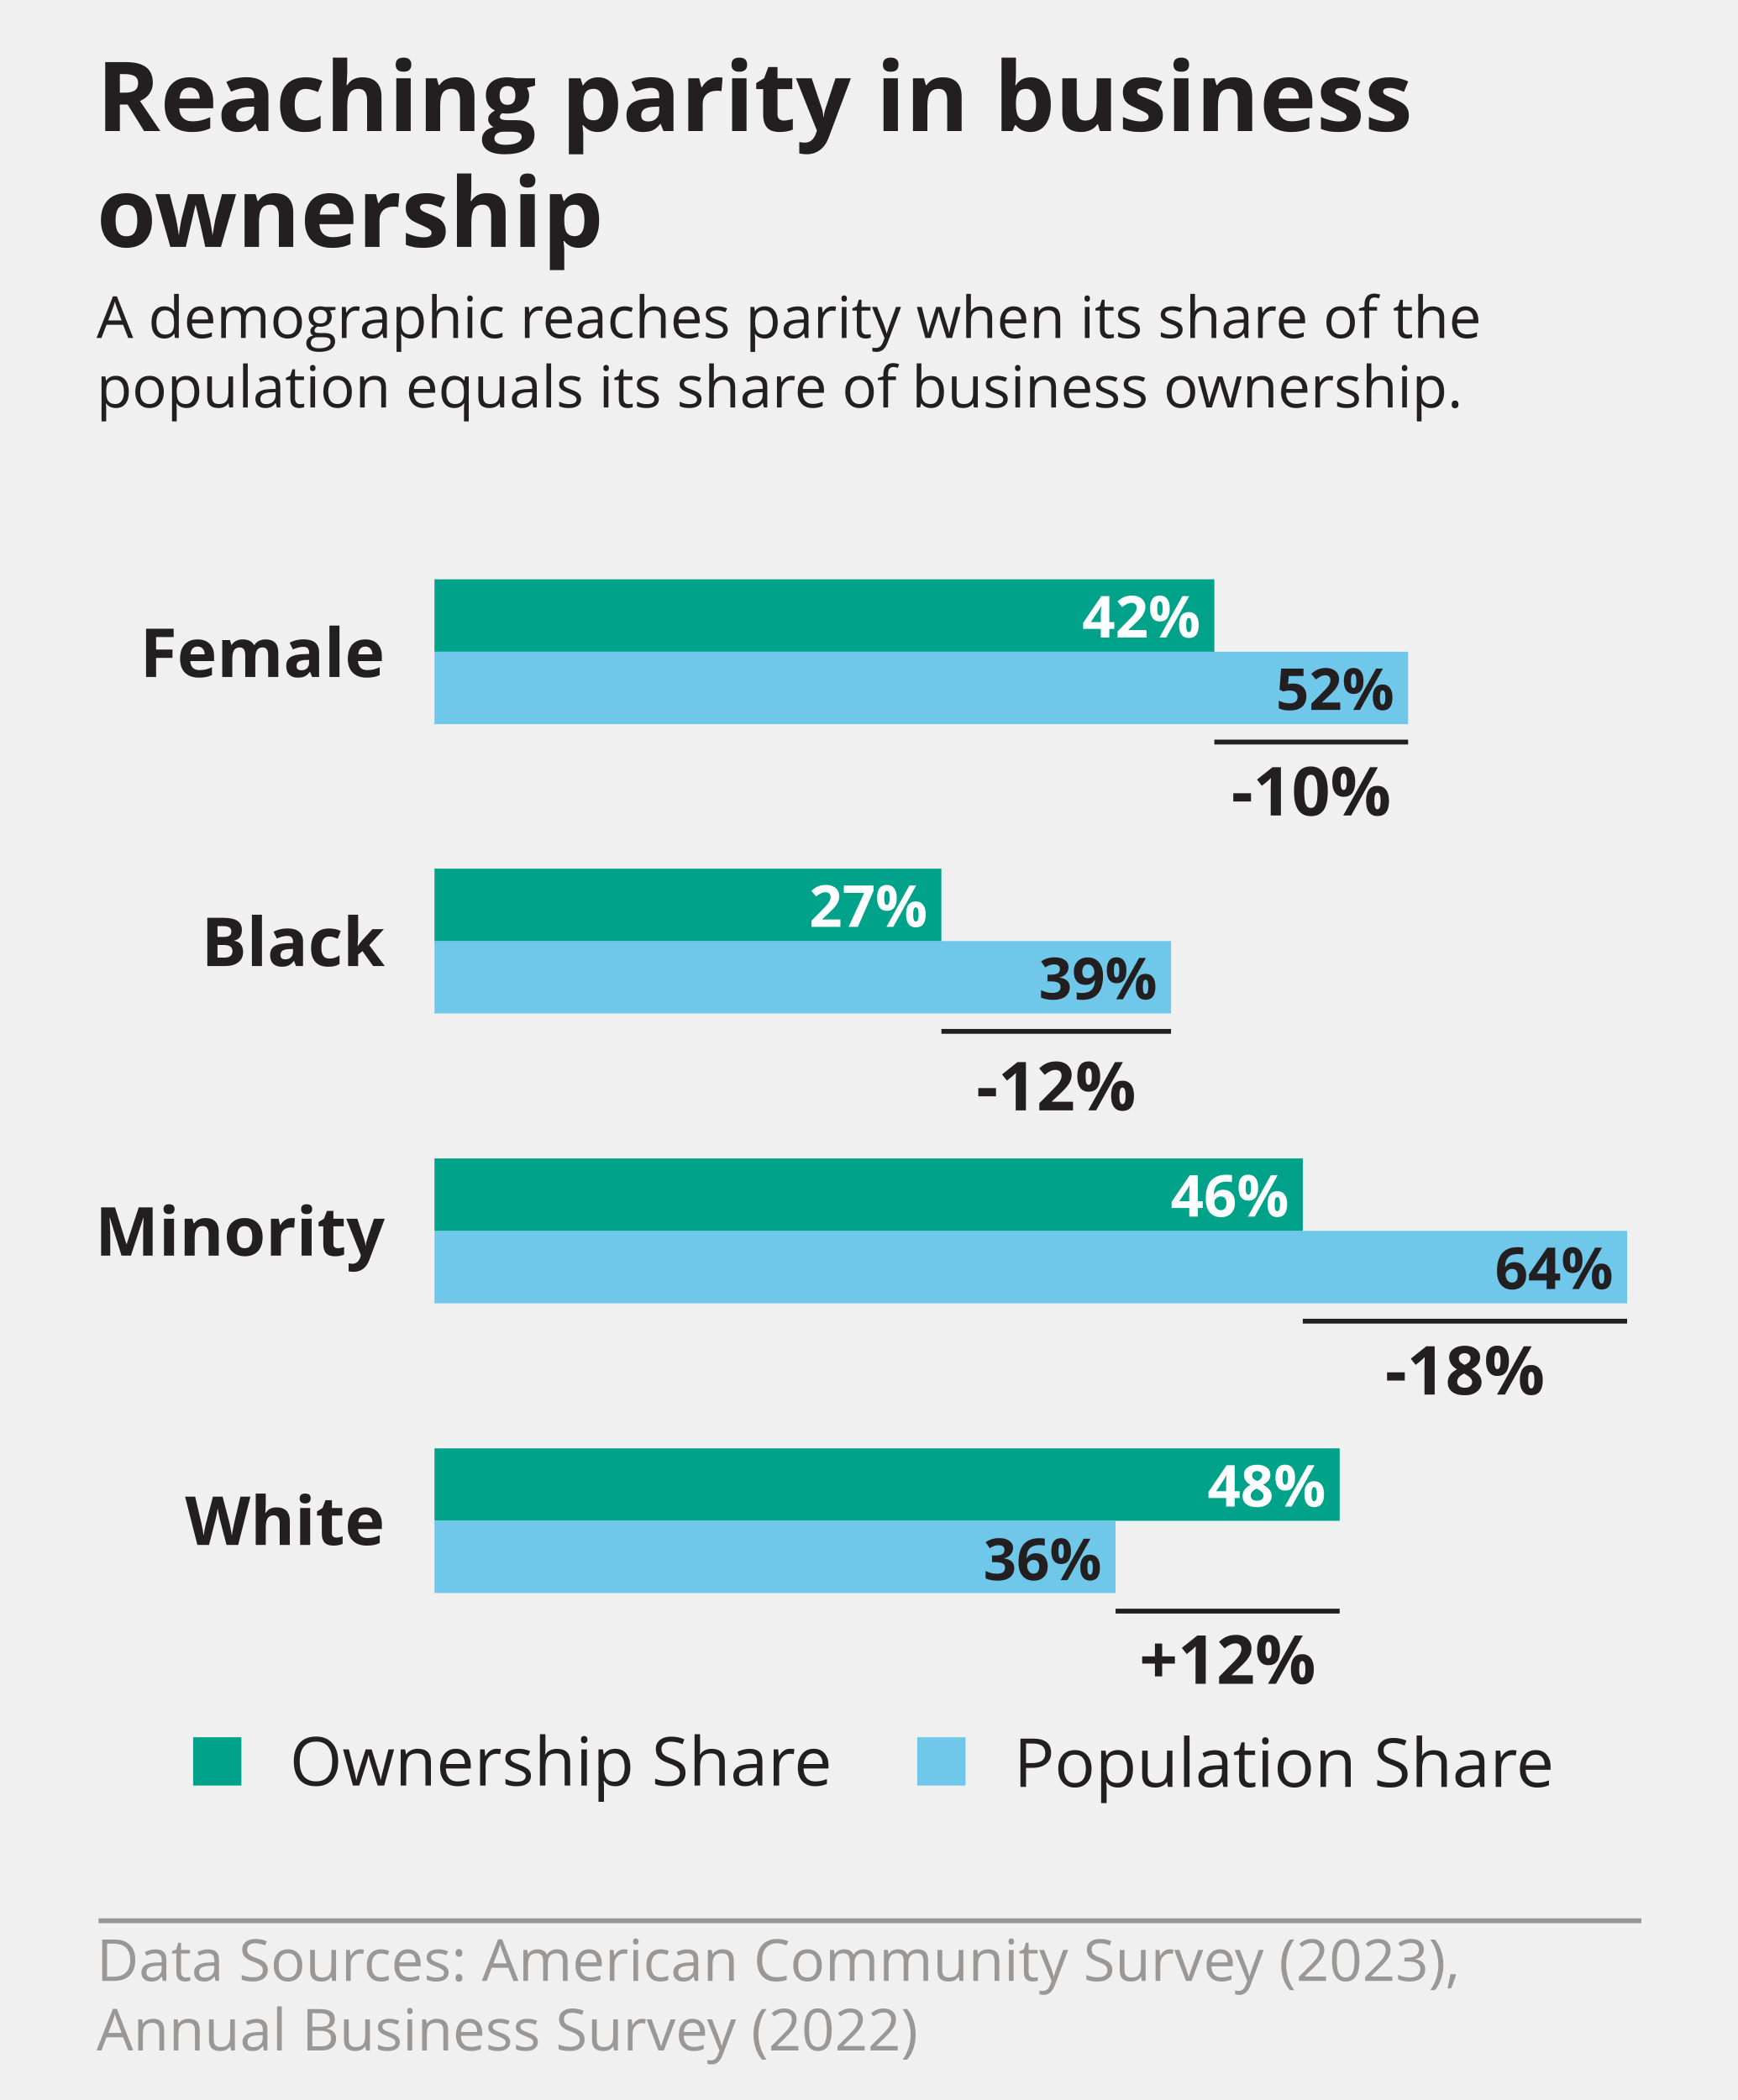
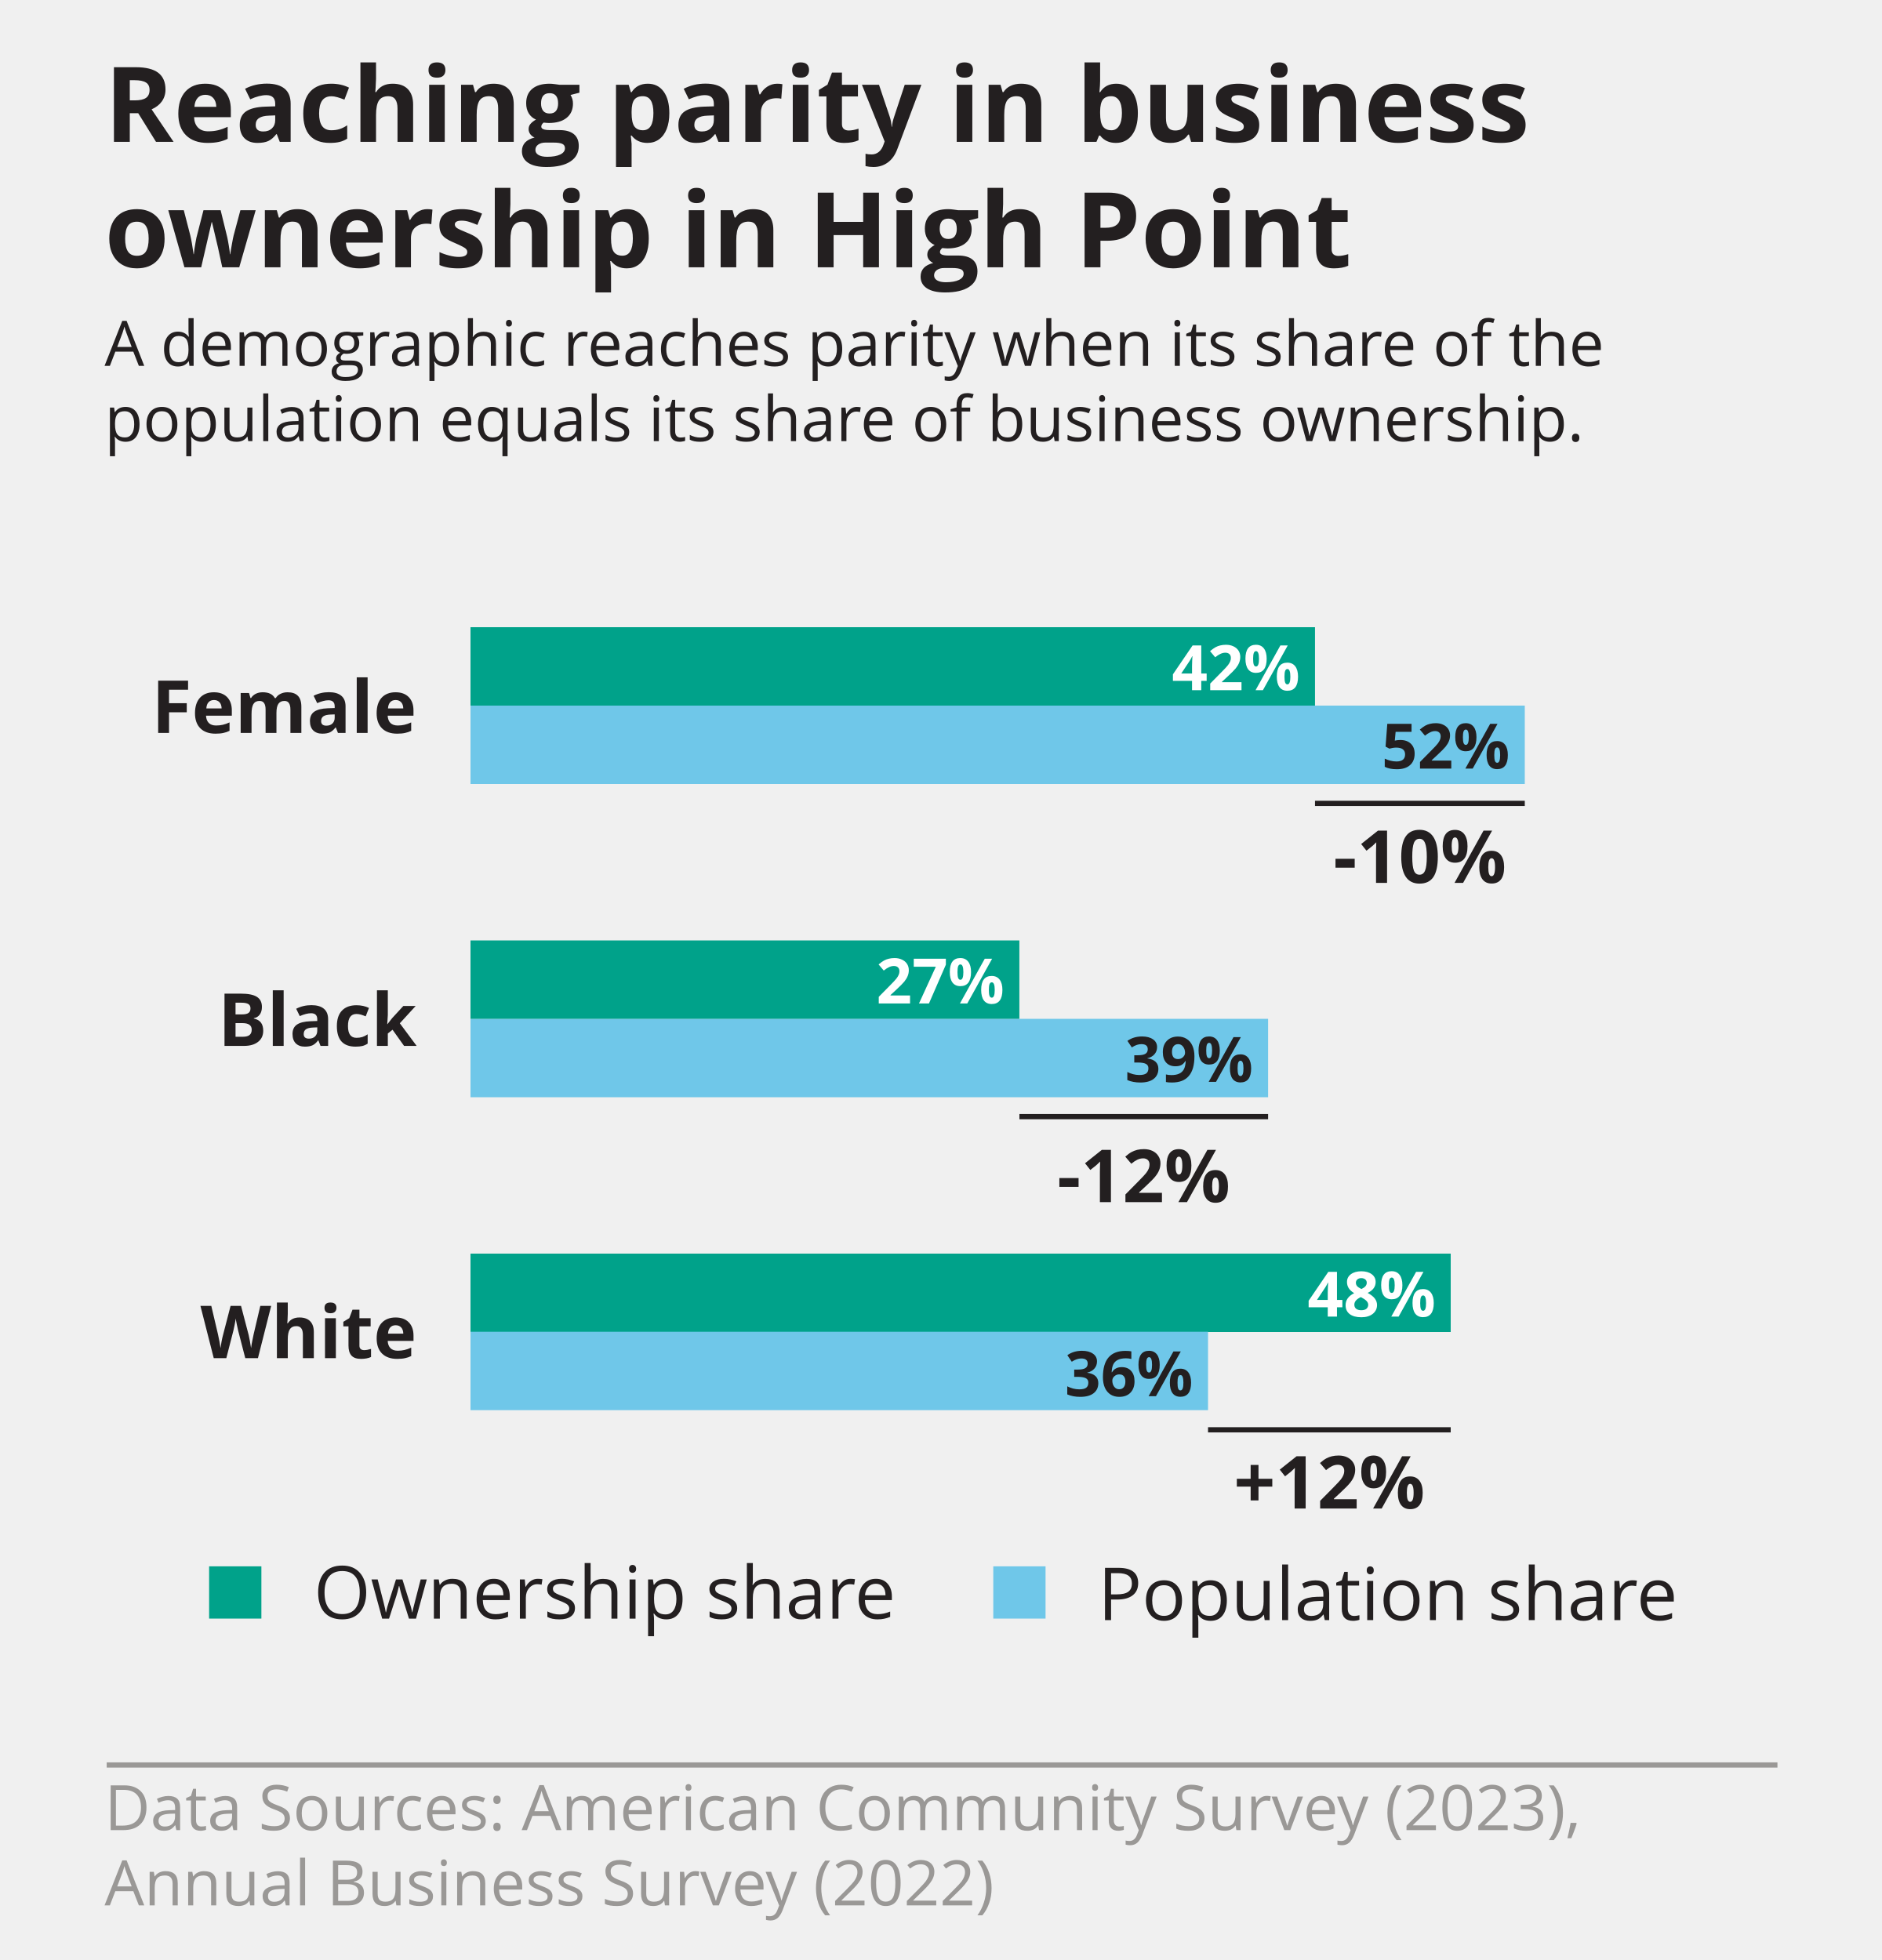
- <svg xmlns="http://www.w3.org/2000/svg" id="Layer_1" data-name="Layer 1" viewBox="0 0 360 435">
+ <svg xmlns="http://www.w3.org/2000/svg" id="Layer_1" data-name="Layer 1" viewBox="0 0 360 375">
  <defs>
    <style>
      .cls-1 {
        fill: #fff;
      }

      .cls-1, .cls-2, .cls-3, .cls-4 {
        font-family: OpenSans-Bold, 'Open Sans';
        font-weight: 700;
      }

      .cls-1, .cls-2, .cls-5, .cls-6 {
        font-size: 12px;
      }

      .cls-7 {
        stroke: #231f20;
      }

      .cls-7, .cls-8 {
        fill: none;
        stroke-miterlimit: 10;
      }

      .cls-9 {
        fill: #6fc7e9;
      }

      .cls-2, .cls-3, .cls-4, .cls-6, .cls-10 {
        fill: #231f20;
      }

      .cls-3, .cls-10 {
        font-size: 14px;
      }

      .cls-5 {
        fill: #9a9896;
      }

      .cls-5, .cls-6, .cls-10 {
        font-family: OpenSans, 'Open Sans';
      }

      .cls-11 {
        fill: #00a28a;
      }

      .cls-4 {
        font-size: 20px;
      }

      .cls-8 {
        stroke: #9a9896;
      }
    </style>
  </defs>
  <text class="cls-4" transform="translate(20 27.14)">
    <tspan x="0" y="0">Reaching parity in business </tspan>
-     <tspan x="0" y="24">ownership</tspan>
+     <tspan x="0" y="24">ownership in High Point</tspan>
  </text>
  <text class="cls-6" transform="translate(20 70)">
    <tspan x="0" y="0">A demographic reaches parity when its share of the </tspan>
    <tspan x="0" y="14.4">population equals its share of business ownership.</tspan>
  </text>
-   <text class="cls-3" transform="translate(38.34 320.02)">
+   <text class="cls-3" transform="translate(38.34 259.85)">
    <tspan x="0" y="0">White</tspan>
  </text>
-   <rect class="cls-11" x="90" y="300.02" width="187.5" height="15" />
-   <rect class="cls-9" x="90" y="314.98" width="141.08" height="15" />
-   <text class="cls-2" transform="translate(203.7 327.3)">
+   <rect class="cls-11" x="90" y="239.85" width="187.5" height="15" />
+   <rect class="cls-9" x="90" y="254.8" width="141.08" height="15" />
+   <text class="cls-2" transform="translate(203.7 267.13)">
    <tspan x="0" y="0">36%</tspan>
  </text>
-   <text class="cls-1" transform="translate(250.12 312.08)">
+   <text class="cls-1" transform="translate(250.12 251.9)">
    <tspan x="0" y="0">48%</tspan>
  </text>
  <text class="cls-3" transform="translate(28.99 140.23)">
    <tspan x="0" y="0">Female</tspan>
  </text>
  <text class="cls-3" transform="translate(41.68 200.11)">
    <tspan x="0" y="0">Black</tspan>
  </text>
-   <text class="cls-3" transform="translate(19.68 260.09)">
-     <tspan x="0" y="0">Minority</tspan>
-   </text>
  <rect class="cls-9" x="90" y="135" width="201.67" height="15" />
  <rect class="cls-9" x="90" y="194.93" width="152.57" height="15" />
-   <rect class="cls-9" x="90" y="254.96" width="247.04" height="15" />
-   <rect class="cls-11" x="90" y="239.96" width="179.86" height="15" />
  <rect class="cls-11" x="90" y="120" width="161.54" height="15" />
  <text class="cls-1" transform="translate(224.16 132.05)">
    <tspan x="0" y="0">42%</tspan>
  </text>
  <text class="cls-2" transform="translate(264.29 147.05)">
    <tspan x="0" y="0">52%</tspan>
  </text>
  <rect class="cls-11" x="90" y="179.93" width="104.99" height="15" />
  <text class="cls-1" transform="translate(167.61 191.99)">
    <tspan x="0" y="0">27%</tspan>
  </text>
  <text class="cls-2" transform="translate(215.19 206.99)">
    <tspan x="0" y="0">39%</tspan>
  </text>
-   <text class="cls-1" transform="translate(242.48 252.01)">
-     <tspan x="0" y="0">46%</tspan>
+   <text class="cls-10" transform="translate(60 309.69)">
+     <tspan x="0" y="0">Ownership share</tspan>
  </text>
-   <text class="cls-2" transform="translate(309.66 267.01)">
-     <tspan x="0" y="0">64%</tspan>
+   <text class="cls-10" transform="translate(210 309.97)">
+     <tspan x="0" y="0">Population share</tspan>
  </text>
-   <text class="cls-10" transform="translate(60 369.87)">
-     <tspan x="0" y="0">Ownership Share</tspan>
-   </text>
-   <text class="cls-10" transform="translate(210 370.14)">
-     <tspan x="0" y="0">Population Share</tspan>
-   </text>
-   <rect class="cls-11" x="40" y="359.86" width="10" height="10" />
-   <rect class="cls-9" x="190" y="359.86" width="10" height="10" />
+   <rect class="cls-11" x="40" y="299.68" width="10" height="10" />
+   <rect class="cls-9" x="190" y="299.68" width="10" height="10" />
  <g>
-     <text class="cls-5" transform="translate(20 410.33)">
+     <text class="cls-5" transform="translate(20 350.15)">
      <tspan x="0" y="0">Data Sources: American Community Survey (2023), </tspan>
      <tspan x="0" y="14.4">Annual Business Survey (2022) </tspan>
    </text>
-     <line class="cls-8" x1="20.41" y1="397.87" x2="340" y2="397.87" />
+     <line class="cls-8" x1="20.41" y1="337.69" x2="340" y2="337.69" />
  </g>
  <text class="cls-3" transform="translate(255.04 168.92)">
    <tspan x="0" y="0">-10%</tspan>
  </text>
  <line class="cls-7" x1="251.54" y1="153.71" x2="291.67" y2="153.71" />
  <text class="cls-3" transform="translate(202.22 230)">
    <tspan x="0" y="0">-12%</tspan>
  </text>
  <line class="cls-7" x1="195" y1="213.64" x2="242.57" y2="213.64" />
-   <text class="cls-3" transform="translate(286.89 288.88)">
-     <tspan x="0" y="0">-18%</tspan>
-   </text>
-   <line class="cls-7" x1="269.86" y1="273.67" x2="337.04" y2="273.67" />
-   <text class="cls-3" transform="translate(235.98 348.79)">
+   <text class="cls-3" transform="translate(235.98 288.62)">
    <tspan x="0" y="0">+12%</tspan>
  </text>
-   <line class="cls-7" x1="231.08" y1="333.73" x2="277.5" y2="333.73" />
+   <line class="cls-7" x1="231.08" y1="273.56" x2="277.5" y2="273.56" />
</svg>
